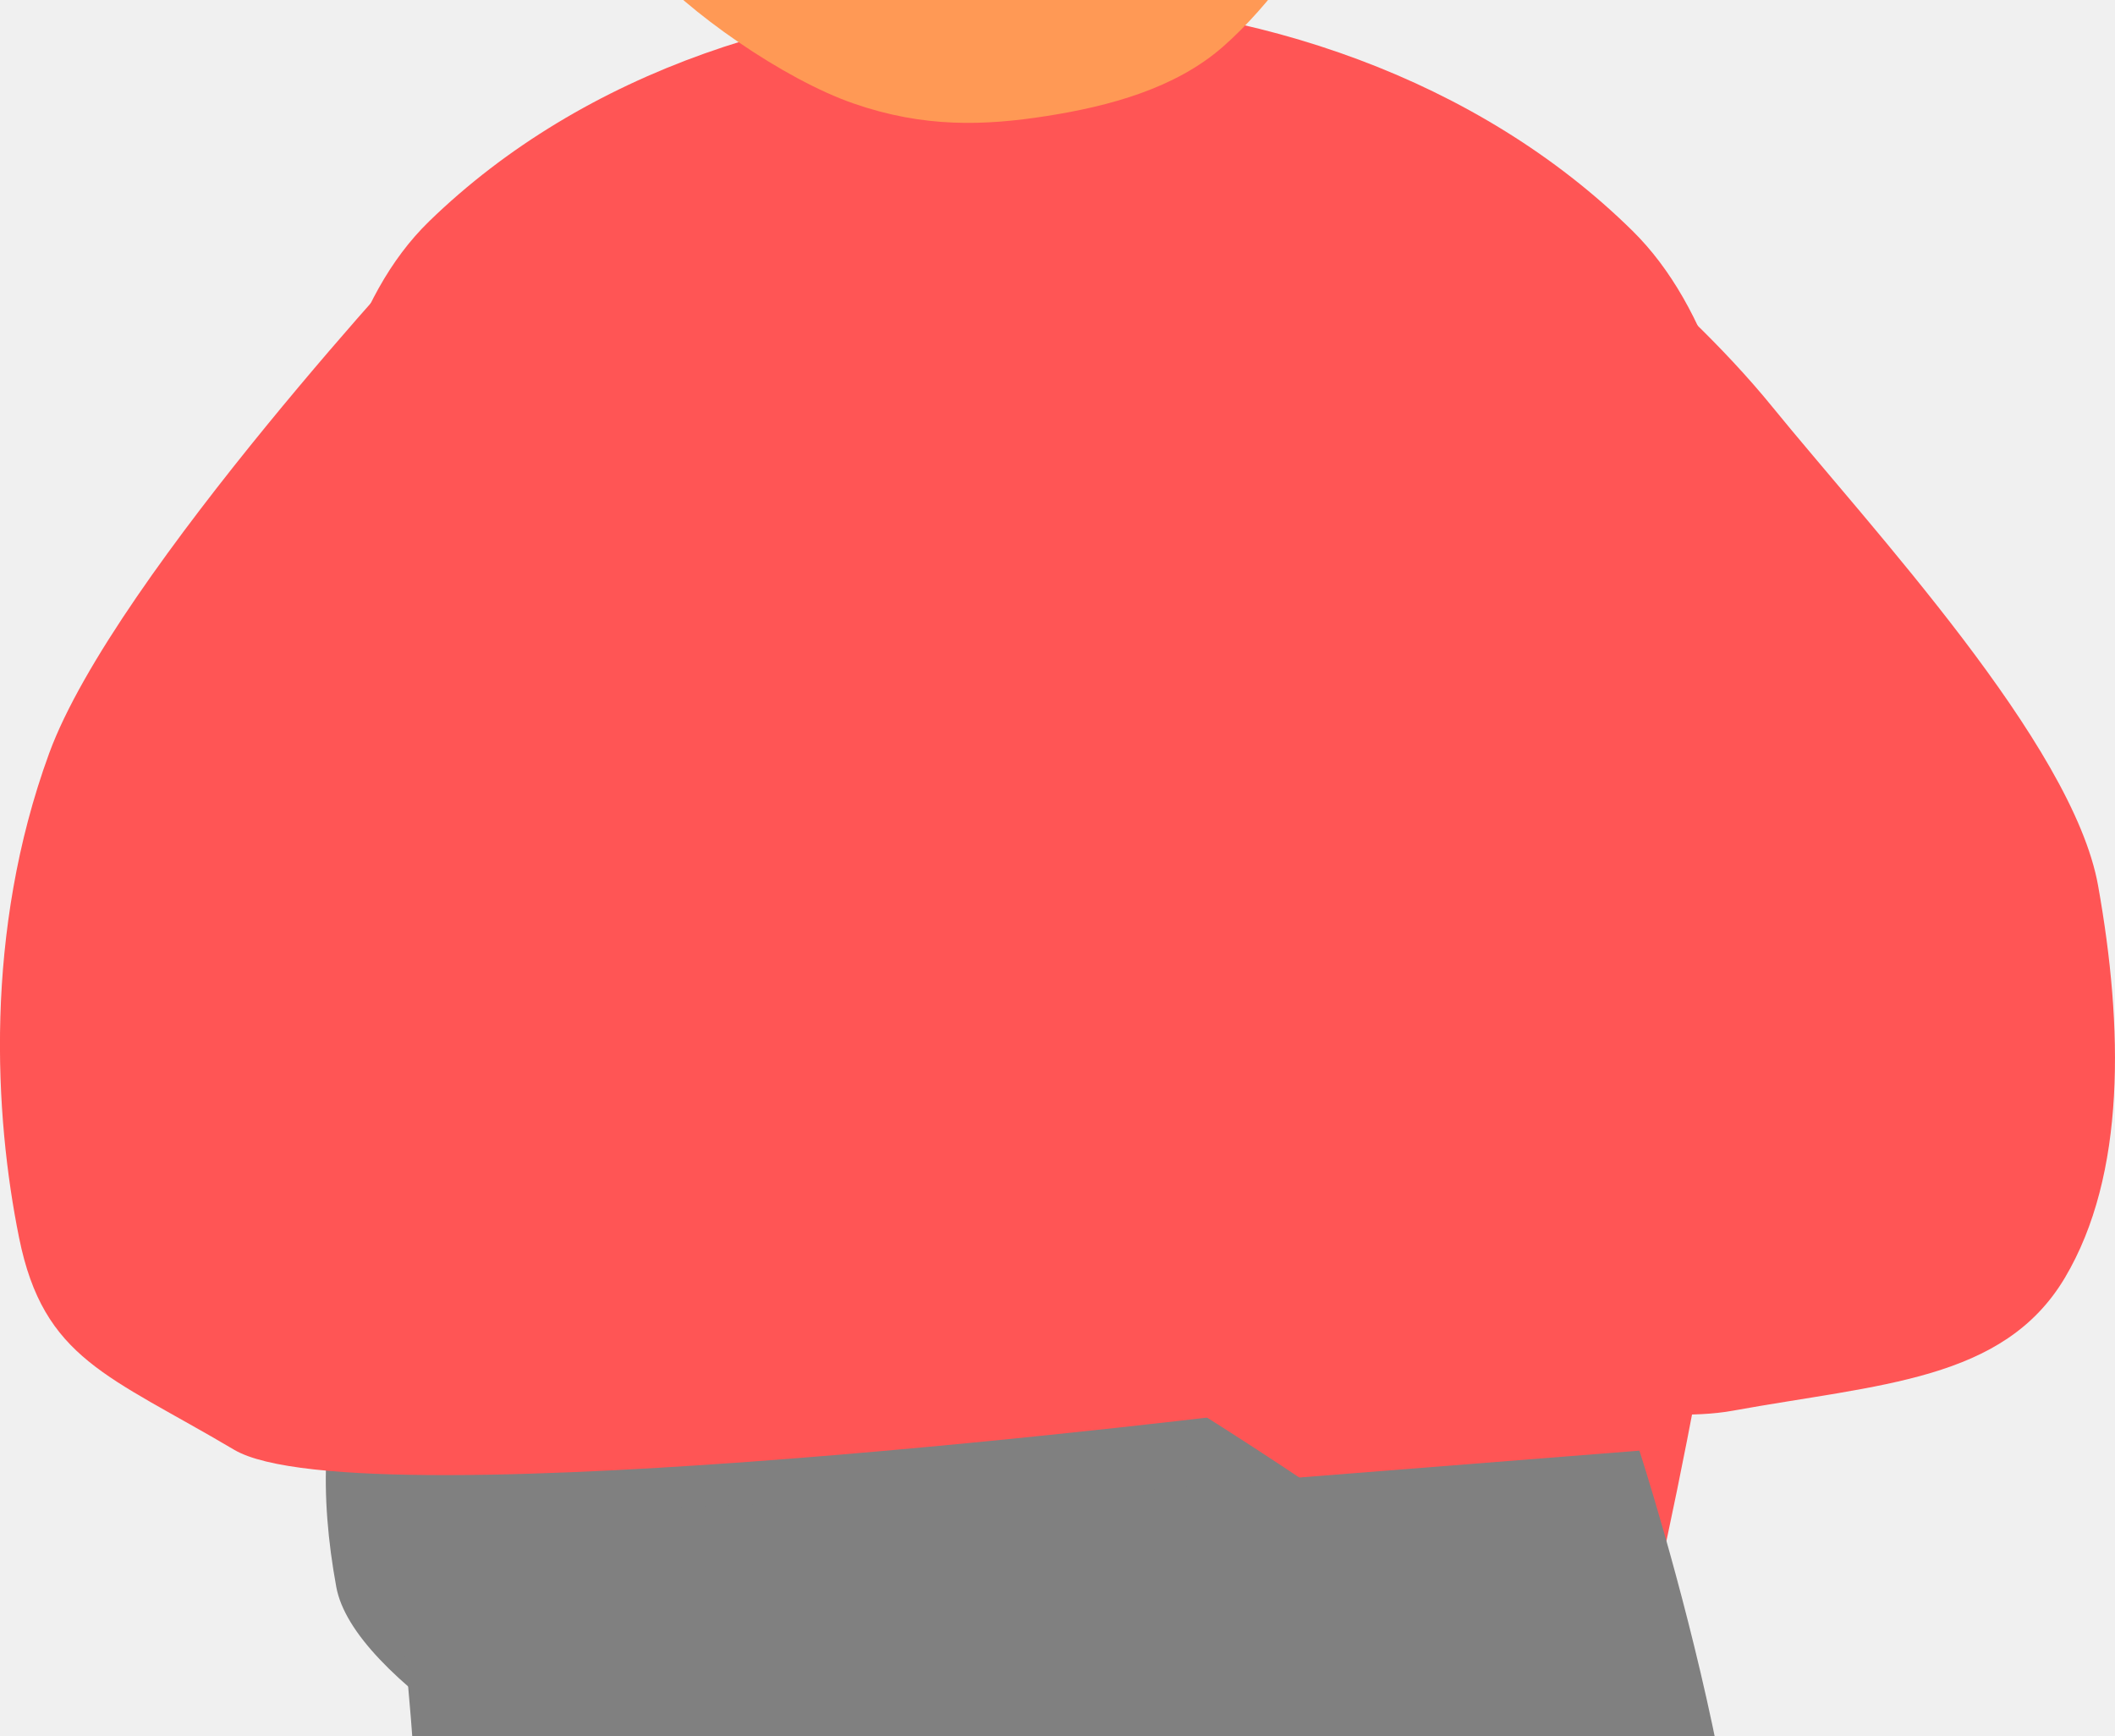
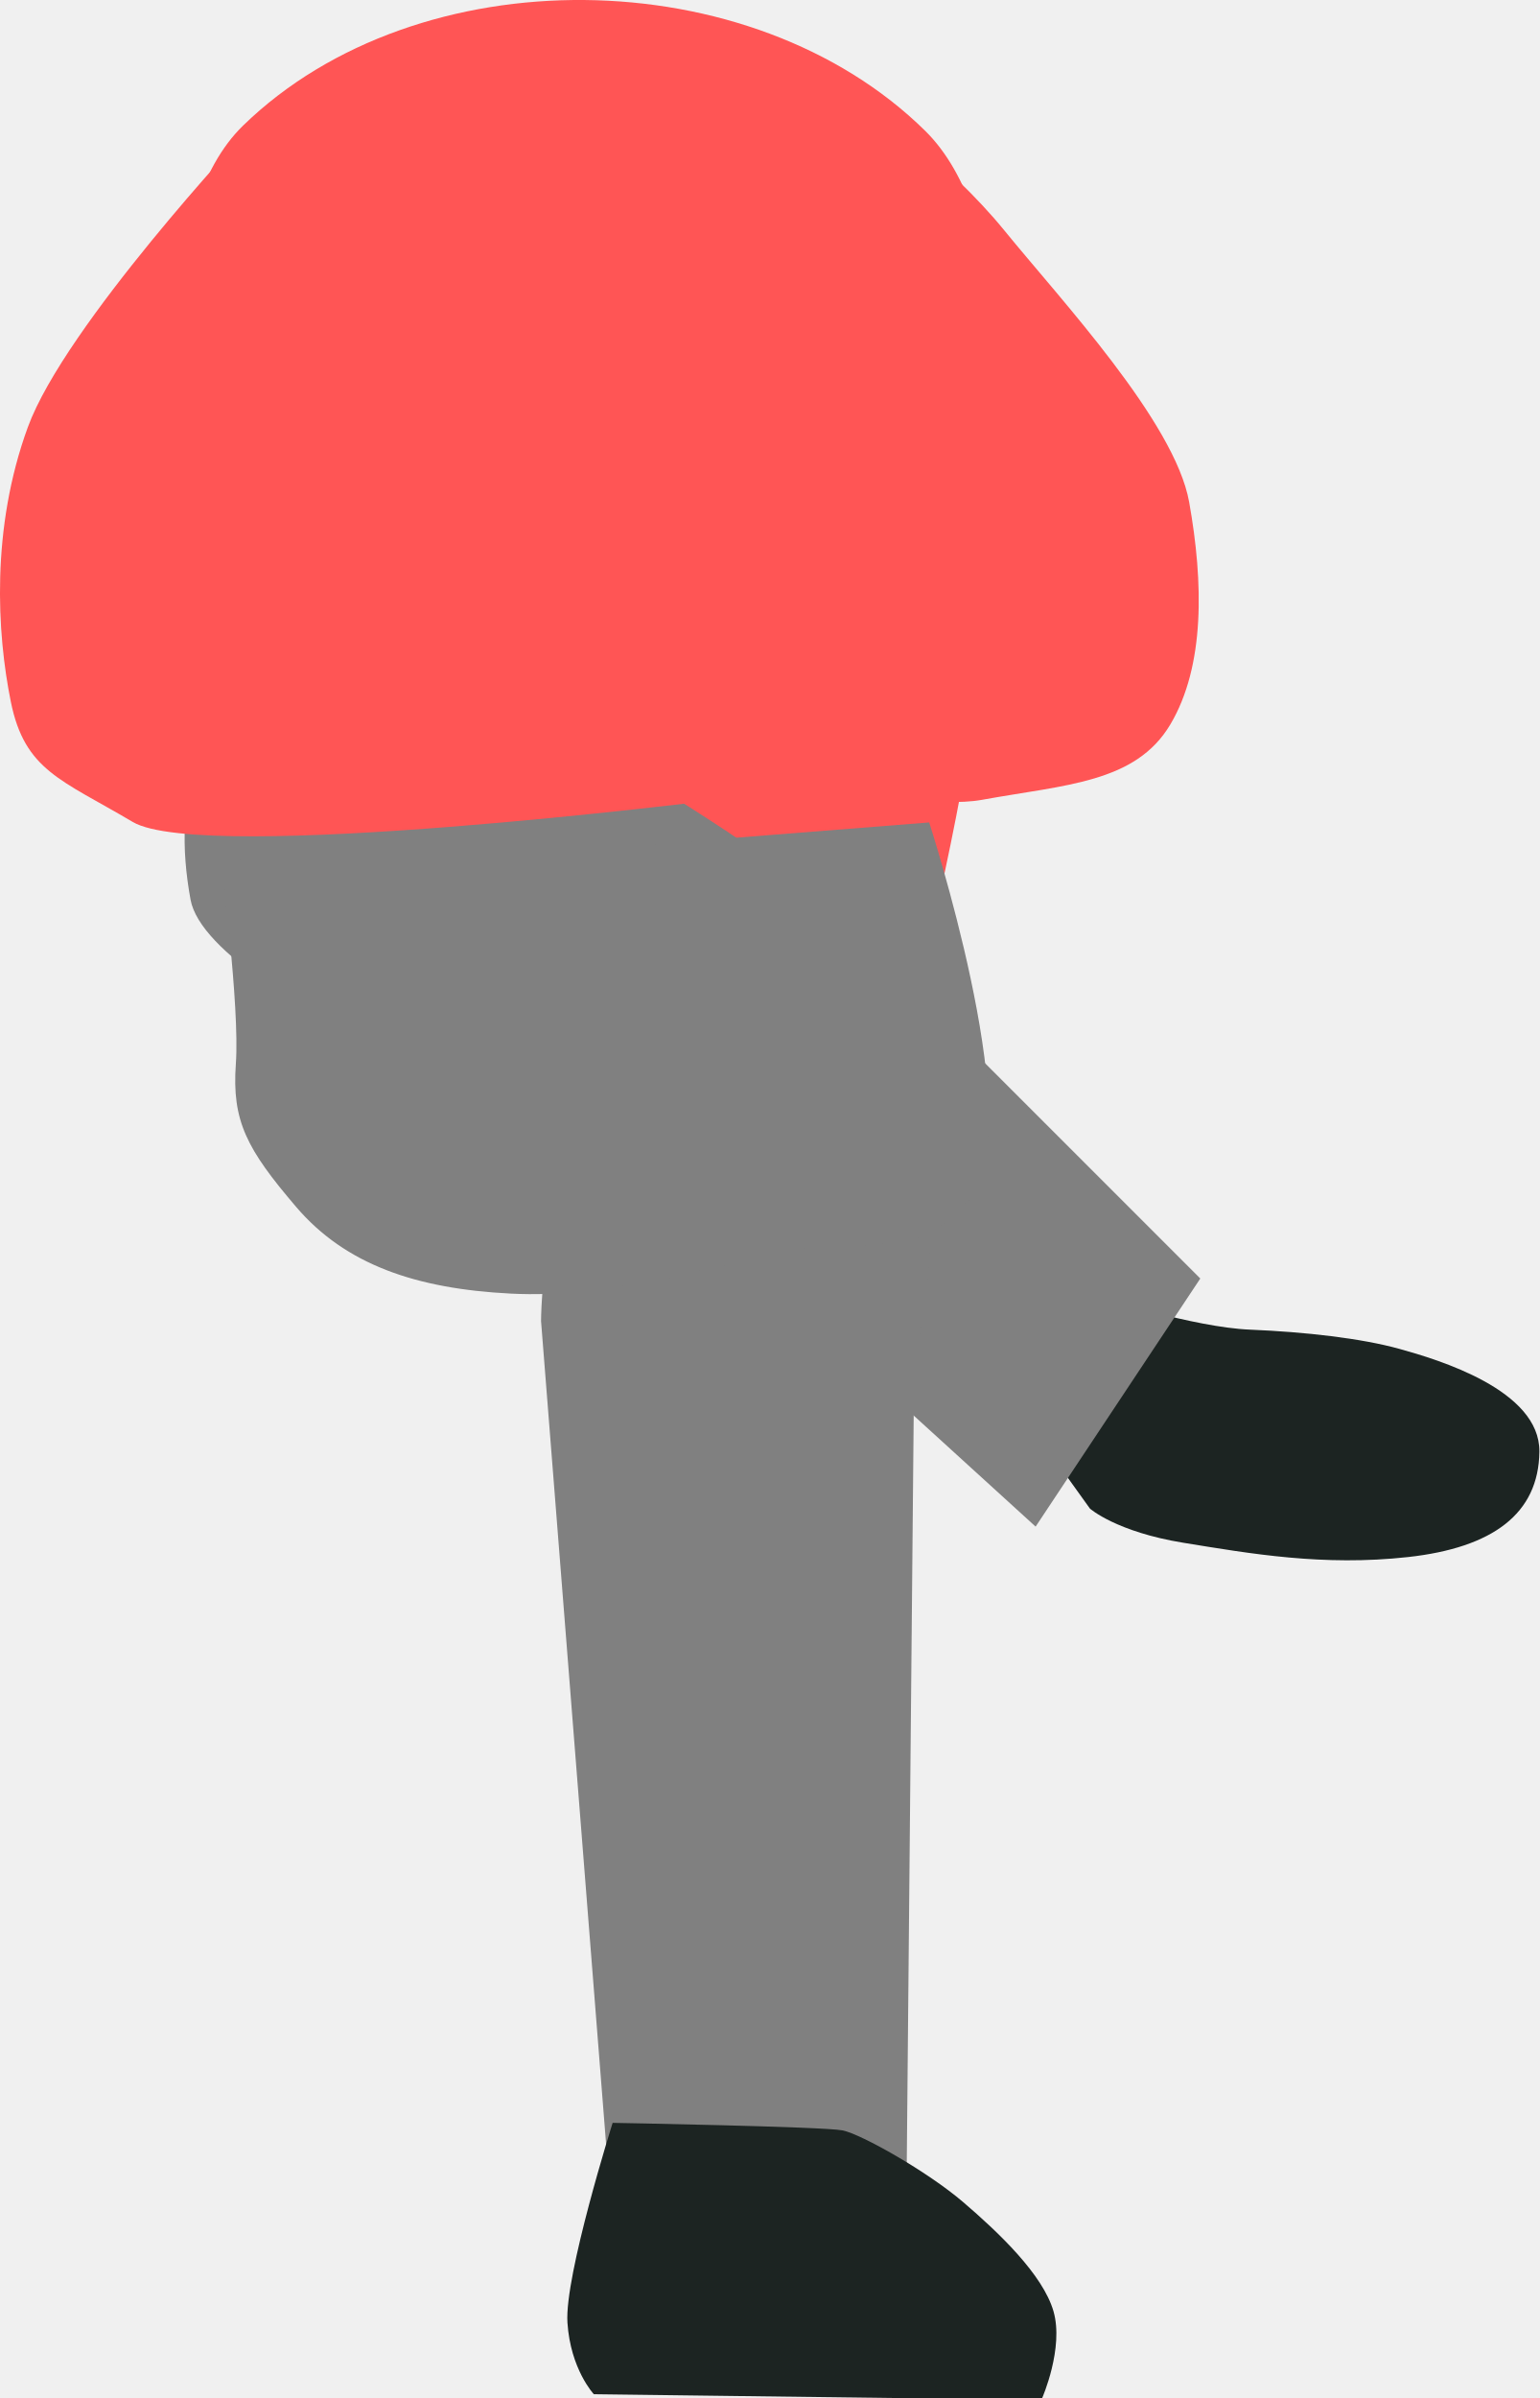
- <svg xmlns="http://www.w3.org/2000/svg" width="27.888mm" height="22.88mm" viewBox="0 0 27.888 22.88" version="1.1" id="svg674">
+ <svg xmlns="http://www.w3.org/2000/svg" width="35.813mm" height="55.771mm" viewBox="0 0 35.813 55.771" version="1.1" id="svg674">
  <defs id="defs671" />
-   <g id="layer1" transform="translate(-98.4811,-29.4371)">
-     <g id="g4370" transform="translate(143.6786,-39.44805)">
-       <path style="fill:#ff9955;fill-opacity:1;stroke:none;stroke-width:0.529" d="m -6.136,63.446 c 1.314,-1.83 1.122,-2.114 0.986,-3.485 -0.136,-1.37 -0.26,-4.355 -2.586,-5.742 -1.454,-0.867 -6.822,-1.791 -9.57,-0.225 -0.597,0.34 -2.181,2.482 -2.957,4.206 -0.331,0.736 -0.414,1.859 0.211,4.346 0.626,2.487 2.759,1.734 2.885,3.154 3.576,1.494 9.718,-0.424 11.031,-2.255 z" id="path4346" />
-       <path style="fill:#ffd5d5;fill-opacity:1;stroke:none;stroke-width:0.529" d="m -14.407,55.052 c 3.091,-0.034 7.393,3.176 7.977,5.435 0.584,2.259 -0.569,4.378 -1.578,6.049 -1.009,1.671 -2.233,3.366 -4.032,3.682 -1.8,0.316 -3.803,-0.769 -5.084,-2.104 -1.282,-1.335 -2.456,-2.578 -1.929,-5.26 0.527,-2.682 1.555,-7.768 4.646,-7.802 z" id="path4348" />
-       <path style="fill:#ff9955;fill-opacity:1;stroke:none;stroke-width:0.529" d="m -18.453,66.941 c -0.161,-0.627 -0.901,-1.557 -0.57,-2.194 0.331,-0.637 1.844,-0.865 2.564,-1.05 0.72,-0.185 2.192,0.692 3.204,0.674 1.012,-0.017 2.139,-0.879 3.022,-0.814 0.883,0.065 1.156,0.053 1.64,0.335 0.484,0.282 1.513,0.521 1.624,1.214 0.111,0.693 -0.87,1.576 -1.227,2.307 -0.357,0.731 -0.973,1.604 -1.6,2.152 -0.627,0.548 -1.495,0.782 -2.323,0.912 -0.828,0.13 -1.62,0.155 -2.542,-0.164 -0.923,-0.318 -2.215,-1.221 -2.761,-1.87 -0.546,-0.649 -0.869,-0.873 -1.03,-1.5 z" id="path4350" />
-       <path style="fill:#ffffff;fill-opacity:1;stroke:none;stroke-width:0.529" d="m -15.407,60.29 c -0.564,0.119 -0.792,0.293 -0.789,0.942 0.003,0.649 0.38,1.064 0.789,1.14 0.409,0.075 0.734,-0.098 0.986,-0.351 0.313,-0.373 0.345,-1.035 0.044,-1.578 -0.137,-0.239 -0.466,-0.272 -1.03,-0.153 z" id="path4352" />
-       <path style="fill:#ffffff;fill-opacity:1;stroke:none;stroke-width:0.529" d="m -10.717,60.158 c -0.564,0.119 -0.792,0.293 -0.789,0.942 0.003,0.649 0.38,1.064 0.789,1.14 0.409,0.075 0.734,-0.098 0.986,-0.351 0.313,-0.373 0.345,-1.035 0.044,-1.578 -0.137,-0.239 -0.466,-0.272 -1.03,-0.153 z" id="path4354" />
-       <ellipse style="fill:#000000;fill-opacity:1;stroke:none;stroke-width:0.529" id="ellipse4356" cx="-15.177" cy="61.473" rx="0.734" ry="0.679" />
-       <ellipse style="fill:#000000;fill-opacity:1;stroke:none;stroke-width:0.529" id="ellipse4358" cx="-10.552" cy="61.429" rx="0.734" ry="0.679" />
-       <path style="fill:none;fill-opacity:1;stroke:#000000;stroke-width:0.529" d="m -16.13,65.878 c 0,0 1.784,0.143 3.024,0.153 1.24,0.01 3.528,-0.131 3.528,-0.131" id="path4360" />
-       <path style="fill:#ff9955;fill-opacity:1;stroke:none;stroke-width:0.529" d="m -5.917,61.407 c 0,0 -3.08,-1.703 -4.339,-2.564 -1.26,-0.861 -2.52,-2.696 -2.52,-2.696 0,0 -0.697,1.206 -1.468,1.885 -0.772,0.679 -4.712,1.578 -4.712,1.578 l 0.767,-3.046 3.791,-2.696 5.895,0.942 2.016,2.213 z" id="path4362" />
-       <path style="fill:#ff9955;fill-opacity:1;stroke:none;stroke-width:0.529" d="m -15.078,54.088 c 0,0 -0.976,-1.958 -0.877,-2.674 0.099,-0.715 0.871,-1.185 1.49,-1.666 0.619,-0.481 1.364,-1.081 2.192,-1.14 0.828,-0.059 1.825,0.399 2.367,0.833 0.542,0.434 0.788,0.54 0.877,1.403 0.089,0.863 -1.271,4.12 -1.271,4.12 z" id="path4364" />
-       <path style="fill:#ffd5d5;fill-opacity:1;stroke:none;stroke-width:0.529" d="m -18.627,61.124 c 0,0 -1.031,-0.574 -1.459,-0.158 -0.428,0.415 -0.399,1.598 -0.17,2.178 0.23,0.58 1.153,0.95 1.153,0.95 z" id="path4366" />
-       <path style="fill:#ffd5d5;fill-opacity:1;stroke:none;stroke-width:0.529" d="m -6.51,61.227 c 0,0 1.2,-0.307 1.516,0.211 0.315,0.519 -0.044,1.681 -0.438,2.197 -0.394,0.516 -1.429,0.649 -1.429,0.649 z" id="path4368" />
-     </g>
-     <path style="fill:#ff5555;fill-opacity:1;stroke:none;stroke-width:0.529" d="m 104.138,32.357 c 4.076,-3.963 11.821,-3.864 15.869,0.124 4.048,3.988 -0.124,19.712 -0.124,19.712 l -14.877,0.124 c 0,0 -4.944,-15.997 -0.868,-19.96 z" id="path4753" />
-     <path style="fill:#808080;fill-opacity:1;stroke:none;stroke-width:0.529" d="m 106.038,44.851 c -3.056,0.822 -3.564,3.1 -3.123,5.51 0.441,2.41 10.365,6.117 10.365,6.117 l 9.295,8.464 3.831,-5.77 -9.021,-9.02 c 0,0 -8.291,-6.123 -11.347,-5.301 z" id="path4809" />
-     <path style="fill:#808080;fill-opacity:1;stroke:none;stroke-width:0.529" d="m 103.617,49.442 c 0,0 0.446,3.398 0.351,4.734 -0.096,1.336 0.257,1.99 1.403,3.331 1.146,1.341 2.787,1.905 4.997,2.016 2.209,0.111 4.426,-0.551 6.224,-0.964 1.798,-0.414 3.387,0.36 4.558,-1.403 1.171,-1.763 -1.052,-8.591 -1.052,-8.591 l -6.662,0.526 z" id="path4936" />
-     <path style="fill:#ff5555;fill-opacity:1;stroke:none;stroke-width:0.529" d="m 104.204,32.511 c 0,0 -4.213,4.503 -5.075,6.86 -0.862,2.357 -0.721,4.784 -0.396,6.388 0.324,1.603 1.179,1.813 2.835,2.794 1.656,0.981 13.531,-0.508 13.531,-0.508 l -5.394,-4.126 -3.497,-7.541 z" id="path4996" />
-     <path style="fill:#ff5555;fill-opacity:1;stroke:none;stroke-width:0.529" d="m 118.607,31.821 c 0,0 1.947,1.386 3.244,2.981 1.297,1.595 3.961,4.444 4.295,6.312 0.334,1.868 0.37,3.812 -0.438,5.172 -0.809,1.36 -2.439,1.4 -4.383,1.753 -1.944,0.354 -7.539,-1.227 -7.539,-1.227 z" id="path5205" />
-     <g id="g4567" transform="translate(124.4007,-39.51004)">
-       <path style="fill:#ff9955;fill-opacity:1;stroke:none;stroke-width:0.529" d="m -6.136,63.446 c 1.314,-1.83 1.122,-2.114 0.986,-3.485 -0.136,-1.37 -0.26,-4.355 -2.586,-5.742 -1.454,-0.867 -6.822,-1.791 -9.57,-0.225 -0.597,0.34 -2.181,2.482 -2.957,4.206 -0.331,0.736 -0.414,1.859 0.211,4.346 0.626,2.487 2.759,1.734 2.885,3.154 3.576,1.494 9.718,-0.424 11.031,-2.255 z" id="path4543" />
-       <path style="fill:#ffd5d5;fill-opacity:1;stroke:none;stroke-width:0.529" d="m -14.407,55.052 c 3.091,-0.034 7.393,3.176 7.977,5.435 0.584,2.259 -0.569,4.378 -1.578,6.049 -1.009,1.671 -2.233,3.366 -4.032,3.682 -1.8,0.316 -3.803,-0.769 -5.084,-2.104 -1.282,-1.335 -2.456,-2.578 -1.929,-5.26 0.527,-2.682 1.555,-7.768 4.646,-7.802 z" id="path4545" />
-       <path style="fill:#ff9955;fill-opacity:1;stroke:none;stroke-width:0.529" d="m -18.453,66.941 c -0.161,-0.627 -0.901,-1.557 -0.57,-2.194 0.331,-0.637 1.844,-0.865 2.564,-1.05 0.72,-0.185 2.192,0.692 3.204,0.674 1.012,-0.017 2.139,-0.879 3.022,-0.814 0.883,0.065 1.156,0.053 1.64,0.335 0.484,0.282 1.513,0.521 1.624,1.214 0.111,0.693 -0.87,1.576 -1.227,2.307 -0.357,0.731 -0.973,1.604 -1.6,2.152 -0.627,0.548 -1.495,0.782 -2.323,0.912 -0.828,0.13 -1.62,0.155 -2.542,-0.164 -0.923,-0.318 -2.215,-1.221 -2.761,-1.87 -0.546,-0.649 -0.869,-0.873 -1.03,-1.5 z" id="path4547" />
-       <path style="fill:#ffffff;fill-opacity:1;stroke:none;stroke-width:0.529" d="m -15.407,60.29 c -0.564,0.119 -0.792,0.293 -0.789,0.942 0.003,0.649 0.38,1.064 0.789,1.14 0.409,0.075 0.734,-0.098 0.986,-0.351 0.313,-0.373 0.345,-1.035 0.044,-1.578 -0.137,-0.239 -0.466,-0.272 -1.03,-0.153 z" id="path4549" />
-       <path style="fill:#ffffff;fill-opacity:1;stroke:none;stroke-width:0.529" d="m -10.717,60.158 c -0.564,0.119 -0.792,0.293 -0.789,0.942 0.003,0.649 0.38,1.064 0.789,1.14 0.409,0.075 0.734,-0.098 0.986,-0.351 0.313,-0.373 0.345,-1.035 0.044,-1.578 -0.137,-0.239 -0.466,-0.272 -1.03,-0.153 z" id="path4551" />
-       <ellipse style="fill:#000000;fill-opacity:1;stroke:none;stroke-width:0.529" id="ellipse4553" cx="-15.177" cy="61.473" rx="0.734" ry="0.679" />
-       <ellipse style="fill:#000000;fill-opacity:1;stroke:none;stroke-width:0.529" id="ellipse4555" cx="-10.552" cy="61.429" rx="0.734" ry="0.679" />
-       <path style="fill:none;fill-opacity:1;stroke:#000000;stroke-width:0.529" d="m -16.108,68.092 c 0,0 1.85,-2.859 3.09,-2.849 1.24,0.01 3.244,2.52 3.244,2.52" id="path4557" />
-       <path style="fill:#ff9955;fill-opacity:1;stroke:none;stroke-width:0.529" d="m -5.917,61.407 c 0,0 -3.08,-1.703 -4.339,-2.564 -1.26,-0.861 -2.52,-2.696 -2.52,-2.696 0,0 -0.697,1.206 -1.468,1.885 -0.772,0.679 -4.712,1.578 -4.712,1.578 l 0.767,-3.046 3.791,-2.696 5.895,0.942 2.016,2.213 z" id="path4559" />
-       <path style="fill:#ff9955;fill-opacity:1;stroke:none;stroke-width:0.529" d="m -15.078,54.088 c 0,0 -0.976,-1.958 -0.877,-2.674 0.099,-0.715 0.871,-1.185 1.49,-1.666 0.619,-0.481 1.364,-1.081 2.192,-1.14 0.828,-0.059 1.825,0.399 2.367,0.833 0.542,0.434 0.788,0.54 0.877,1.403 0.089,0.863 -1.271,4.12 -1.271,4.12 z" id="path4561" />
-       <path style="fill:#ffd5d5;fill-opacity:1;stroke:none;stroke-width:0.529" d="m -18.627,61.124 c 0,0 -1.031,-0.574 -1.459,-0.158 -0.428,0.415 -0.399,1.598 -0.17,2.178 0.23,0.58 1.153,0.95 1.153,0.95 z" id="path4563" />
-       <path style="fill:#ffd5d5;fill-opacity:1;stroke:none;stroke-width:0.529" d="m -6.51,61.227 c 0,0 1.2,-0.307 1.516,0.211 0.315,0.519 -0.044,1.681 -0.438,2.197 -0.394,0.516 -1.429,0.649 -1.429,0.649 z" id="path4565" />
-     </g>
+   <g id="layer1" transform="translate(153.2851,-163.3851)">
+     <path style="fill:#ff5555;fill-opacity:1;stroke:none;stroke-width:0.529" d="m -147.629,166.305 c 4.076,-3.963 11.821,-3.864 15.869,0.124 4.048,3.988 -0.124,19.712 -0.124,19.712 l -14.877,0.124 c 0,0 -4.944,-15.997 -0.868,-19.96 z" id="path4753" />
+     <path style="fill:#1c2422;fill-opacity:1;stroke:none;stroke-width:0.529" d="m -129.81,195.849 1.882,2.622 c 0,0 0.609,0.54 2.17,0.794 1.561,0.254 3.256,0.551 5.23,0.333 1.973,-0.218 3.038,-1.009 3.056,-2.449 0.017,-1.44 -2.368,-2.146 -3.254,-2.392 -0.886,-0.246 -2.183,-0.394 -3.481,-0.448 -1.298,-0.053 -3.485,-0.758 -3.485,-0.758 z" id="path4938" />
+     <path style="fill:#808080;fill-opacity:1;stroke:none;stroke-width:0.529" d="m -145.729,178.799 c -3.056,0.822 -3.564,3.1 -3.123,5.51 0.441,2.41 10.365,6.117 10.365,6.117 l 9.295,8.464 3.831,-5.77 -9.021,-9.02 c 0,0 -8.291,-6.123 -11.347,-5.301 z" id="path4809" />
+     <path style="fill:#808080;fill-opacity:1;stroke:none;stroke-width:0.529" d="m -140.698,194.108 c 0,0 0.01,-3.64 1.578,-4.837 1.568,-1.197 4.702,-1.925 6.487,-0.78 1.785,1.145 0.614,6.788 0.614,6.788 l -0.175,18.881 -6.925,-0.078 z" id="path4865" />
+     <path style="fill:#808080;fill-opacity:1;stroke:none;stroke-width:0.529" d="m -148.149,183.39 c 0,0 0.446,3.398 0.351,4.734 -0.096,1.336 0.257,1.99 1.403,3.331 1.146,1.341 2.787,1.905 4.997,2.016 2.209,0.111 4.426,-0.551 6.224,-0.964 1.798,-0.414 3.387,0.36 4.558,-1.403 1.171,-1.763 -1.052,-8.591 -1.052,-8.591 l -6.662,0.526 z" id="path4936" />
+     <path style="fill:#1c2422;fill-opacity:1;stroke:none;stroke-width:0.529" d="m -139.032,212.756 c 0,0 -1.123,3.559 -1.052,4.646 0.071,1.087 0.614,1.666 0.614,1.666 l 6.925,0.088 h 3.506 c 0,0 0.509,-1.162 0.263,-2.016 -0.246,-0.854 -1.273,-1.831 -2.104,-2.542 -0.831,-0.711 -2.367,-1.578 -2.805,-1.666 -0.438,-0.088 -5.347,-0.175 -5.347,-0.175 z" id="path4994" />
+     <path style="fill:#ff5555;fill-opacity:1;stroke:none;stroke-width:0.529" d="m -147.562,166.459 c 0,0 -4.213,4.503 -5.075,6.86 -0.862,2.357 -0.721,4.784 -0.396,6.388 0.324,1.603 1.179,1.813 2.835,2.794 1.656,0.981 13.531,-0.508 13.531,-0.508 l -5.394,-4.126 -3.497,-7.541 z" id="path4996" />
+     <path style="fill:#ff5555;fill-opacity:1;stroke:none;stroke-width:0.529" d="m -133.159,165.769 c 0,0 1.947,1.386 3.244,2.981 1.297,1.595 3.961,4.444 4.295,6.312 0.334,1.868 0.37,3.812 -0.438,5.172 -0.809,1.36 -2.439,1.4 -4.383,1.753 -1.944,0.354 -7.539,-1.227 -7.539,-1.227 z" id="path5205" />
  </g>
</svg>
